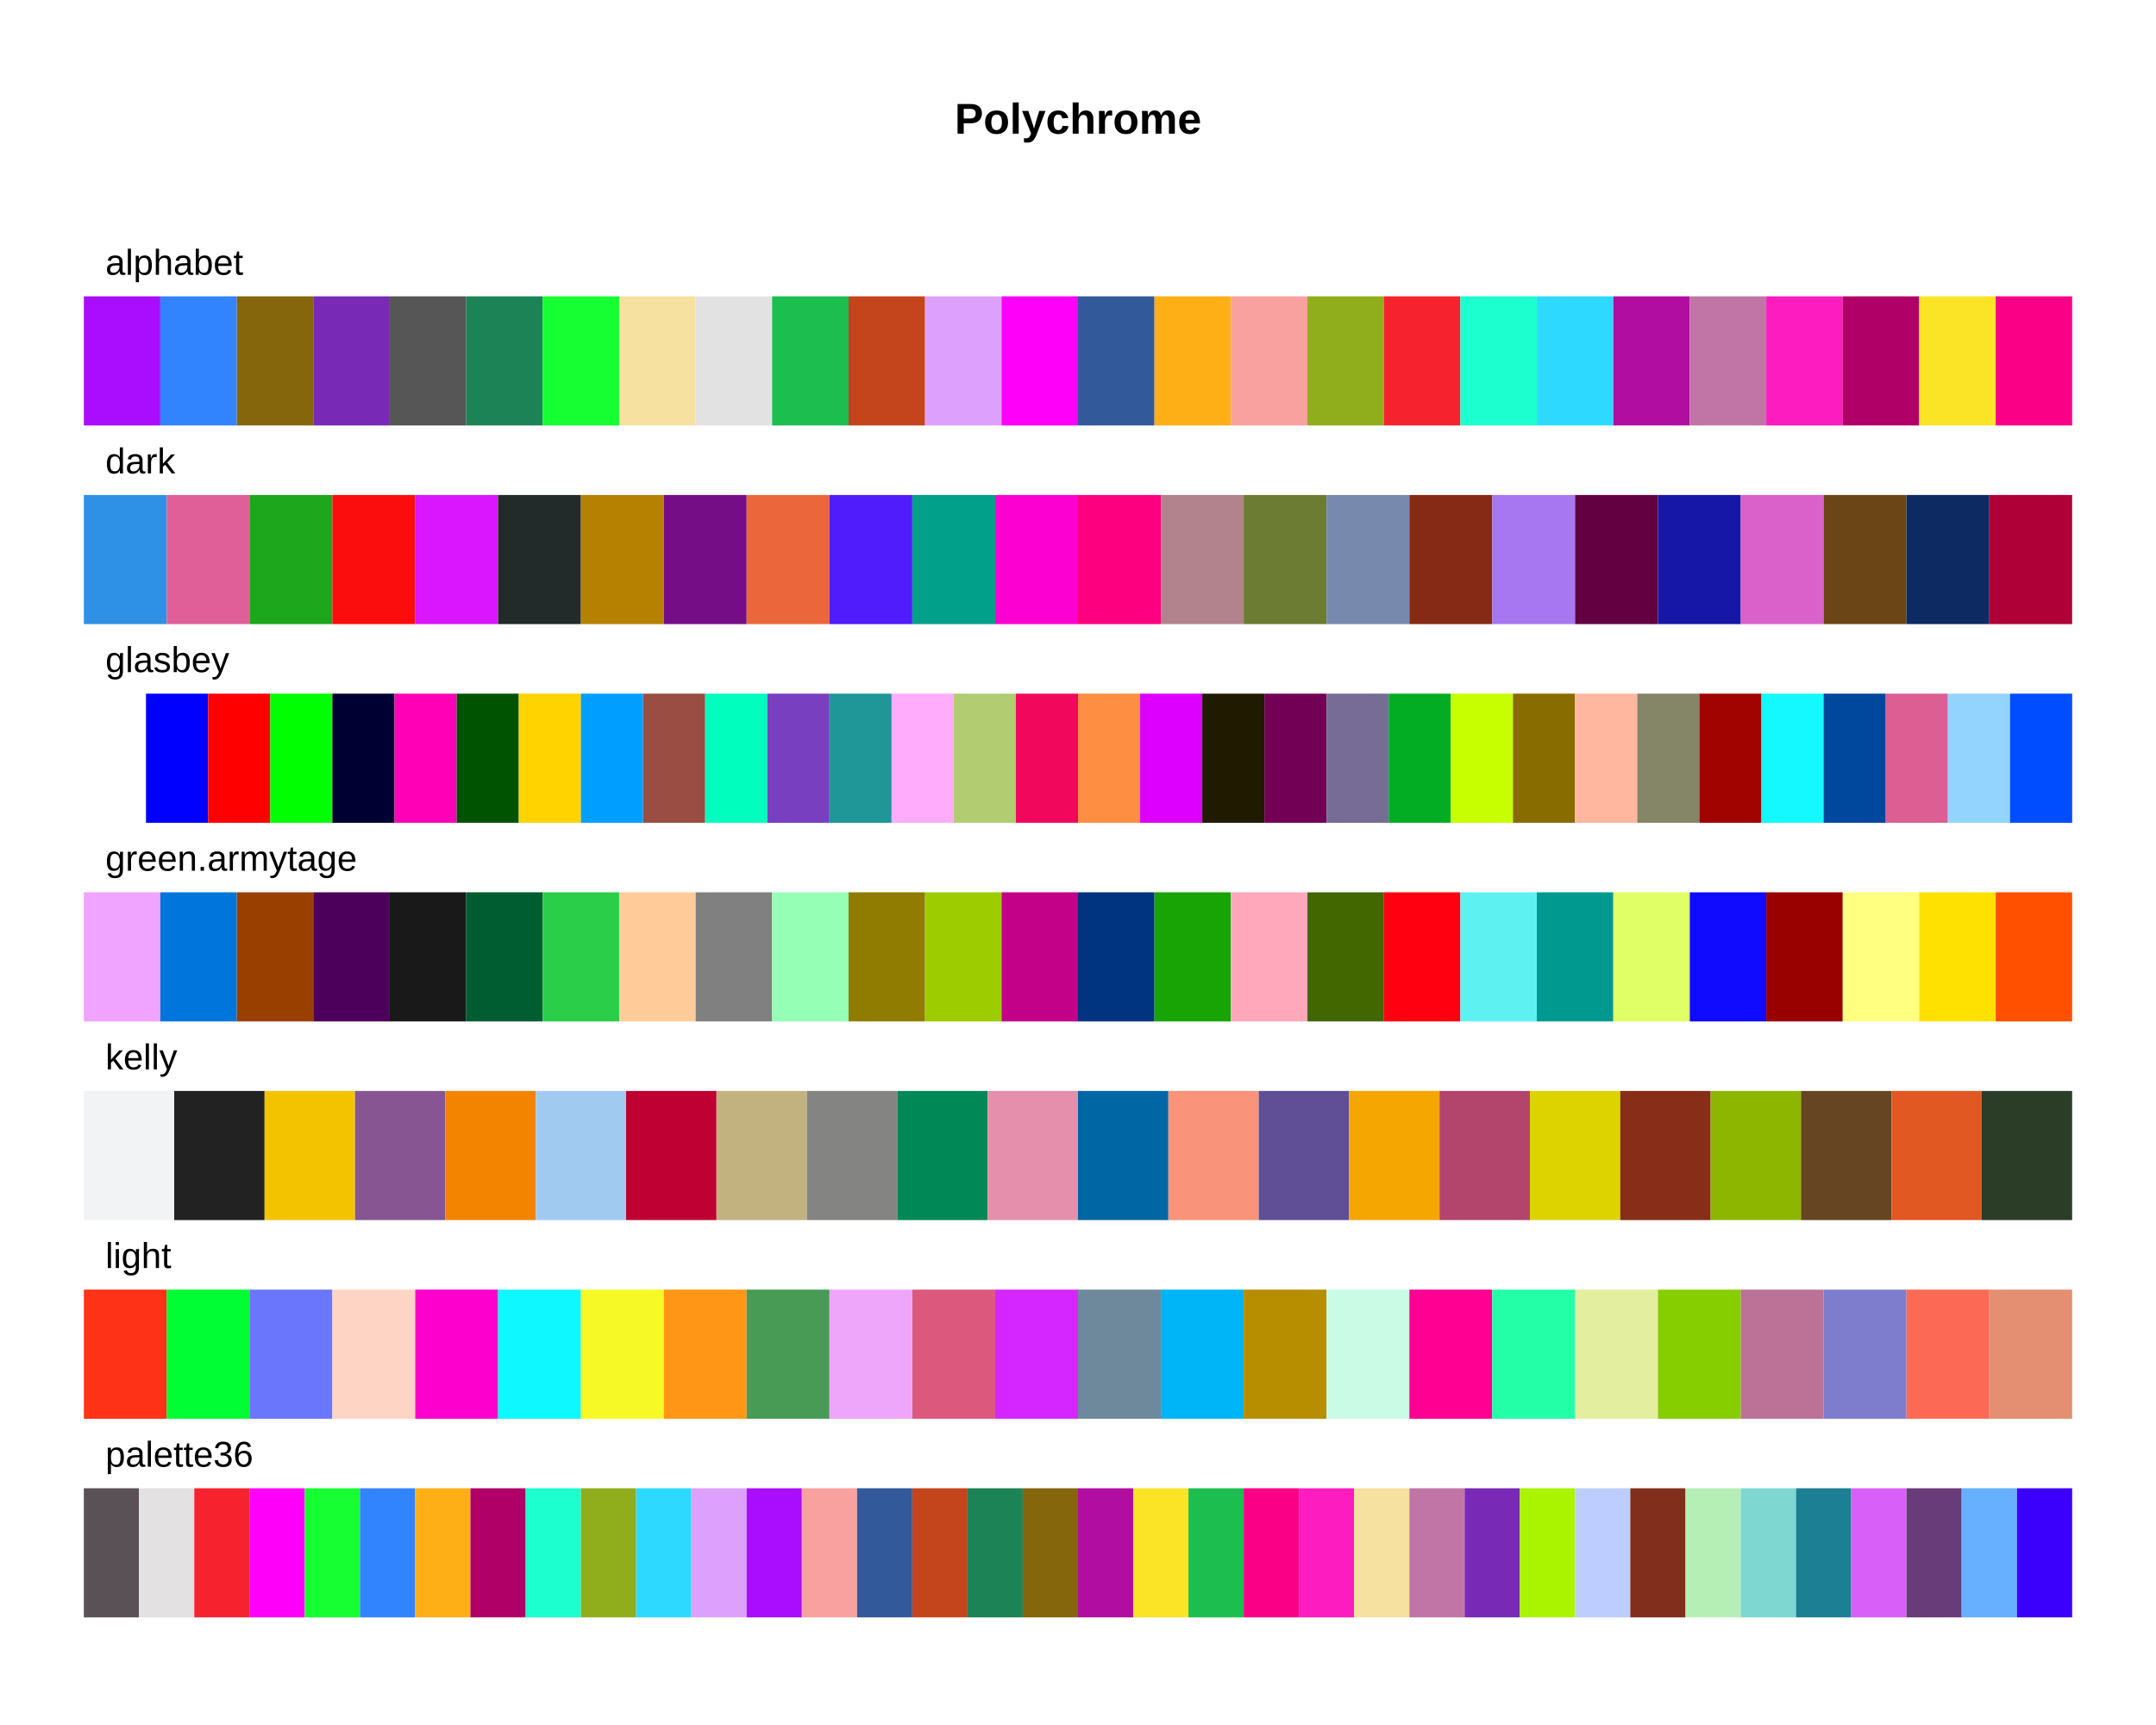
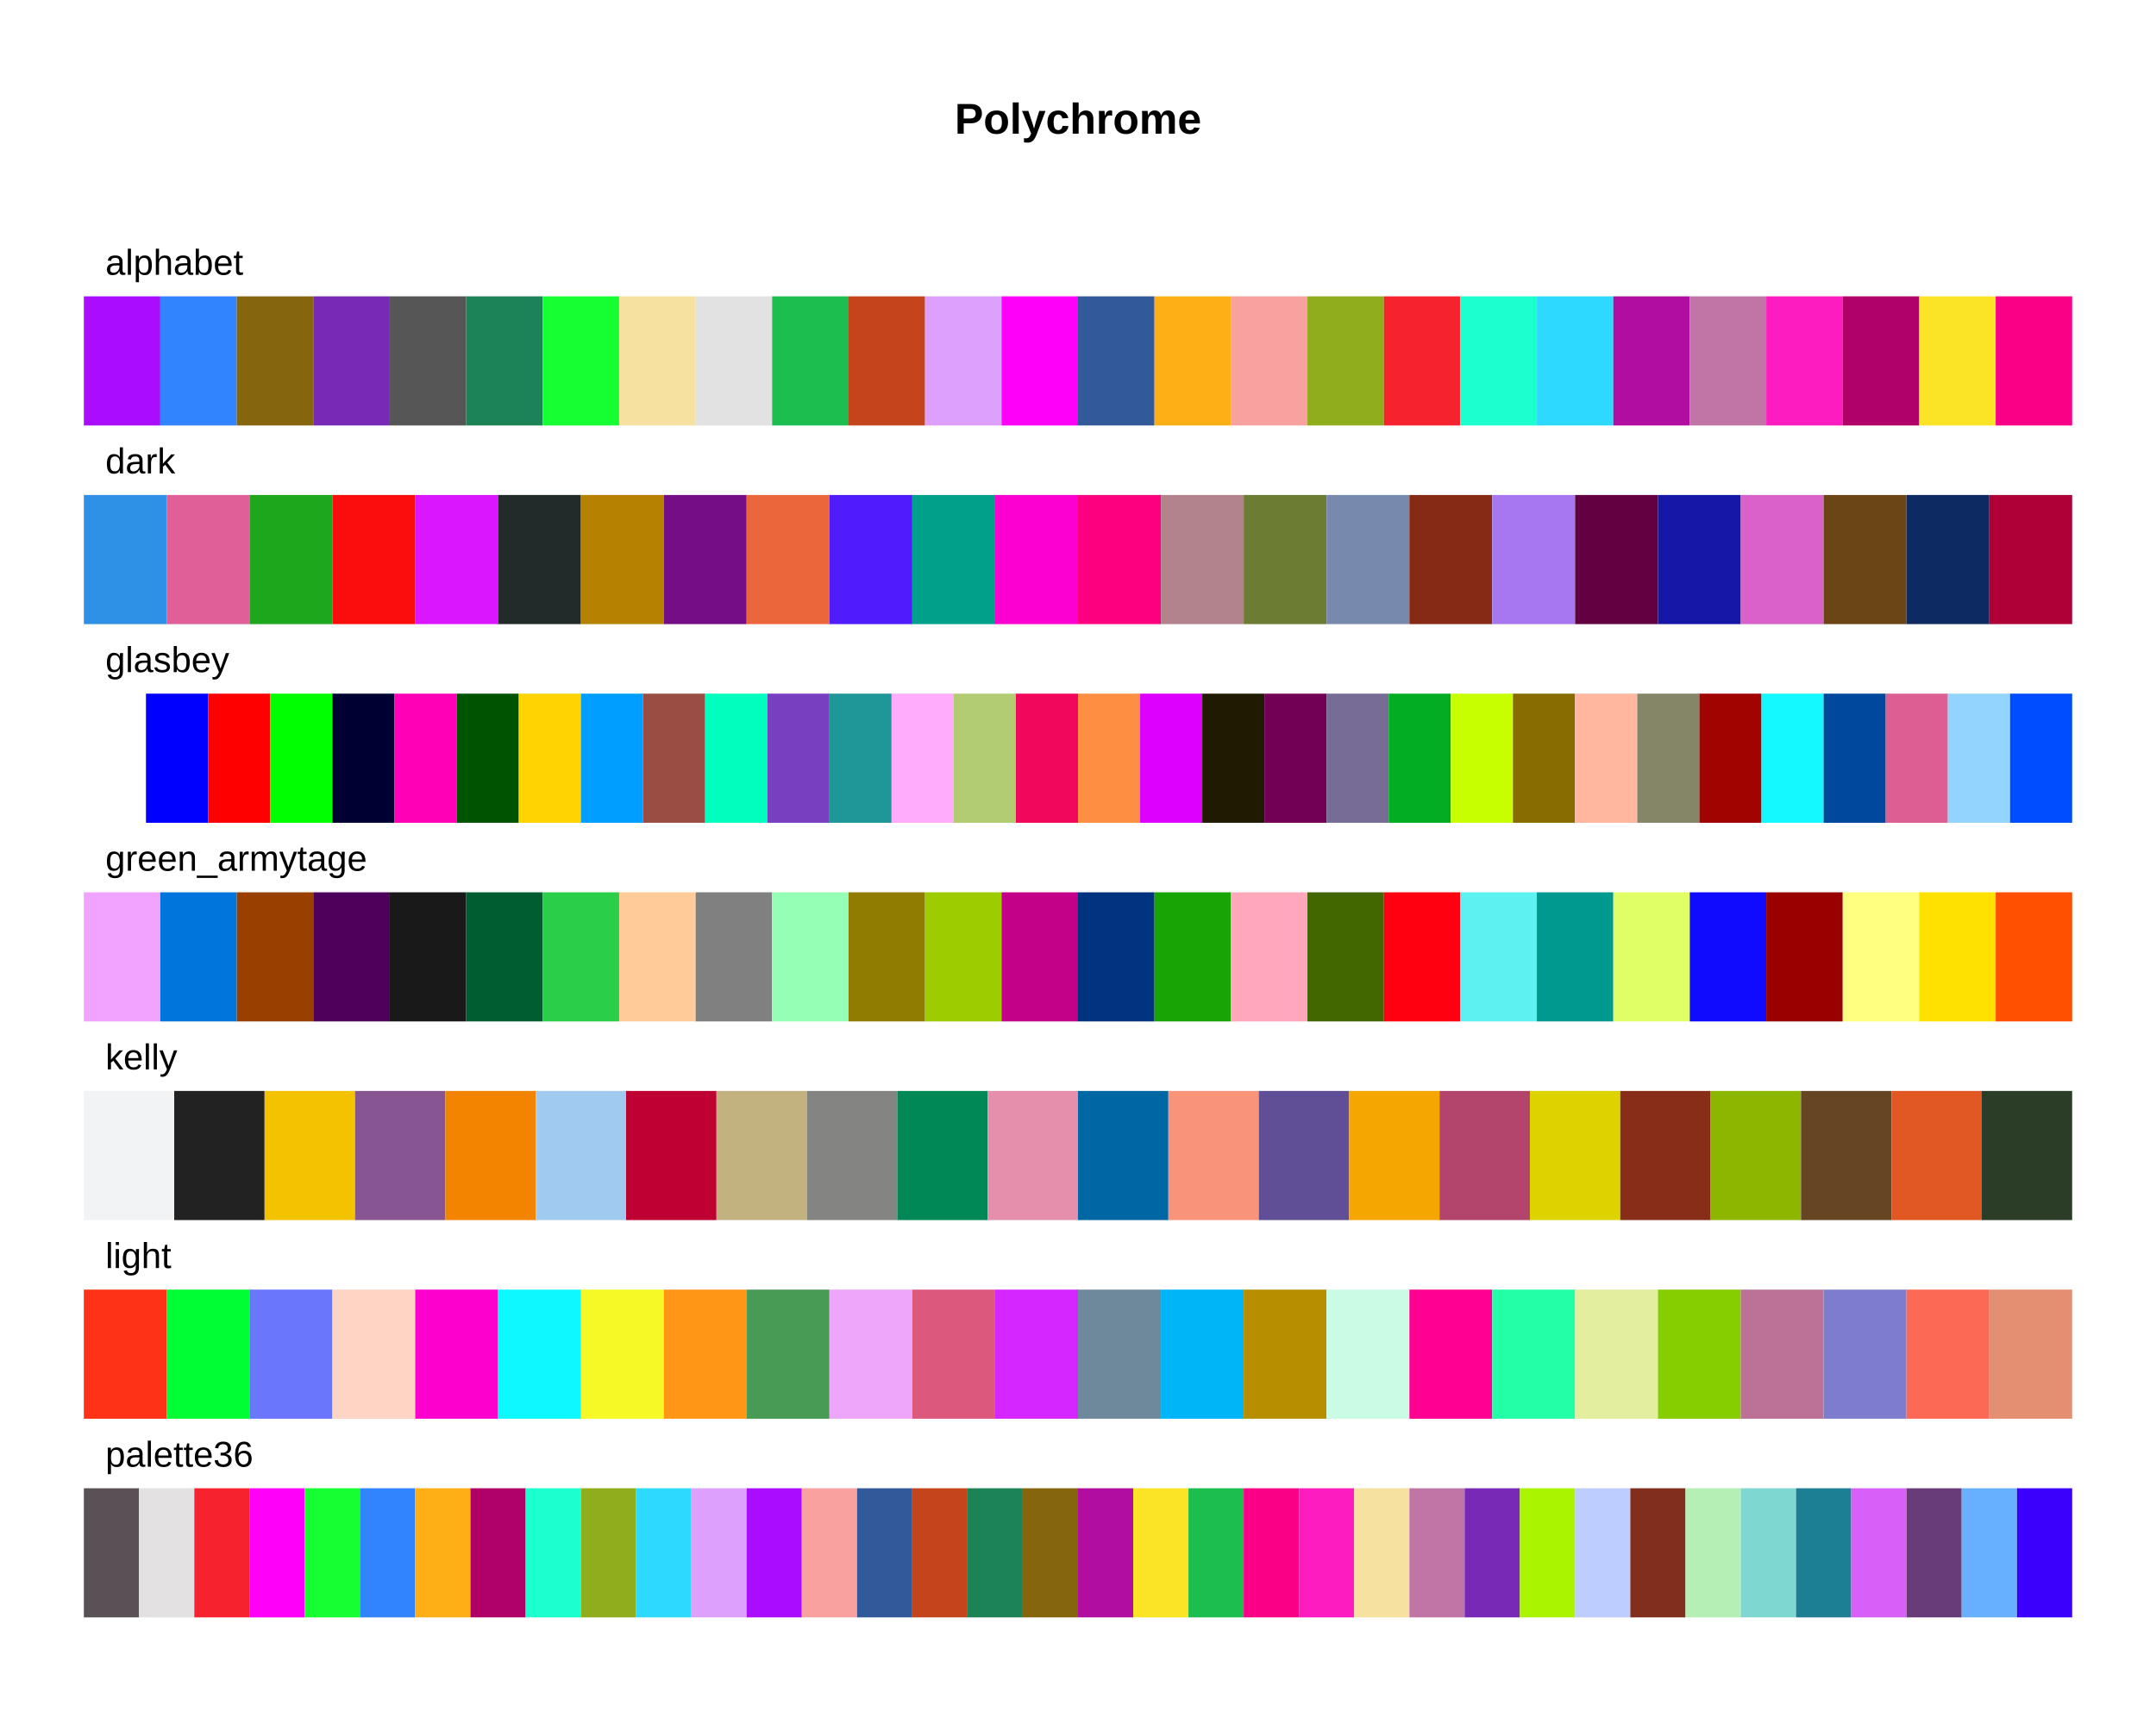
<svg xmlns="http://www.w3.org/2000/svg" viewBox="0 0 720.00 576.00">
  <defs>
    <style type="text/css">
    line, polyline, polygon, path, rect, circle {
      fill: none;
      stroke: #000000;
      stroke-linecap: round;
      stroke-linejoin: round;
      stroke-miterlimit: 10.00;
    }
  </style>
  </defs>
  <rect width="100%" height="100%" style="stroke: none; fill: #FFFFFF;" />
  <text x="318.81" y="44.64" style="font-size: 14.40px; font-weight: bold; font-family: Liberation Sans;" textLength="82.38px" lengthAdjust="spacingAndGlyphs">Polychrome</text>
  <defs>
    <clipPath id="cpMS40NHw3MTguNTZ8NTc0LjU2fDEuNDQ=">
      <rect x="1.44" y="1.44" width="717.12" height="573.12" />
    </clipPath>
  </defs>
  <g clip-path="url(#cpMS40NHw3MTguNTZ8NTc0LjU2fDEuNDQ=)">
    <text x="35.20" y="91.75" style="font-size: 12.00px; font-family: Liberation Sans;" textLength="46.03px" lengthAdjust="spacingAndGlyphs">alphabet</text>
  </g>
  <rect x="28.00" y="98.95" width="25.54" height="43.12" style="stroke-width: 0.75; stroke: none; fill: #AA0DFE;" clip-path="url(#cpMS40NHw3MTguNTZ8NTc0LjU2fDEuNDQ=)" />
  <rect x="53.54" y="98.95" width="25.54" height="43.12" style="stroke-width: 0.75; stroke: none; fill: #3283FE;" clip-path="url(#cpMS40NHw3MTguNTZ8NTc0LjU2fDEuNDQ=)" />
  <rect x="79.08" y="98.95" width="25.54" height="43.12" style="stroke-width: 0.75; stroke: none; fill: #85660D;" clip-path="url(#cpMS40NHw3MTguNTZ8NTc0LjU2fDEuNDQ=)" />
  <rect x="104.62" y="98.95" width="25.54" height="43.12" style="stroke-width: 0.75; stroke: none; fill: #782AB6;" clip-path="url(#cpMS40NHw3MTguNTZ8NTc0LjU2fDEuNDQ=)" />
  <rect x="130.15" y="98.95" width="25.54" height="43.12" style="stroke-width: 0.75; stroke: none; fill: #565656;" clip-path="url(#cpMS40NHw3MTguNTZ8NTc0LjU2fDEuNDQ=)" />
  <rect x="155.69" y="98.95" width="25.54" height="43.12" style="stroke-width: 0.75; stroke: none; fill: #1C8356;" clip-path="url(#cpMS40NHw3MTguNTZ8NTc0LjU2fDEuNDQ=)" />
  <rect x="181.23" y="98.95" width="25.54" height="43.12" style="stroke-width: 0.75; stroke: none; fill: #16FF32;" clip-path="url(#cpMS40NHw3MTguNTZ8NTc0LjU2fDEuNDQ=)" />
  <rect x="206.77" y="98.95" width="25.54" height="43.12" style="stroke-width: 0.75; stroke: none; fill: #F7E1A0;" clip-path="url(#cpMS40NHw3MTguNTZ8NTc0LjU2fDEuNDQ=)" />
  <rect x="232.31" y="98.95" width="25.54" height="43.12" style="stroke-width: 0.75; stroke: none; fill: #E2E2E2;" clip-path="url(#cpMS40NHw3MTguNTZ8NTc0LjU2fDEuNDQ=)" />
  <rect x="257.85" y="98.95" width="25.54" height="43.12" style="stroke-width: 0.75; stroke: none; fill: #1CBE4F;" clip-path="url(#cpMS40NHw3MTguNTZ8NTc0LjU2fDEuNDQ=)" />
  <rect x="283.38" y="98.95" width="25.54" height="43.12" style="stroke-width: 0.75; stroke: none; fill: #C4451C;" clip-path="url(#cpMS40NHw3MTguNTZ8NTc0LjU2fDEuNDQ=)" />
  <rect x="308.92" y="98.95" width="25.54" height="43.12" style="stroke-width: 0.75; stroke: none; fill: #DEA0FD;" clip-path="url(#cpMS40NHw3MTguNTZ8NTc0LjU2fDEuNDQ=)" />
  <rect x="334.46" y="98.95" width="25.54" height="43.12" style="stroke-width: 0.75; stroke: none; fill: #FE00FA;" clip-path="url(#cpMS40NHw3MTguNTZ8NTc0LjU2fDEuNDQ=)" />
  <rect x="360.00" y="98.95" width="25.54" height="43.12" style="stroke-width: 0.75; stroke: none; fill: #325A9B;" clip-path="url(#cpMS40NHw3MTguNTZ8NTc0LjU2fDEuNDQ=)" />
  <rect x="385.54" y="98.95" width="25.54" height="43.12" style="stroke-width: 0.75; stroke: none; fill: #FEAF16;" clip-path="url(#cpMS40NHw3MTguNTZ8NTc0LjU2fDEuNDQ=)" />
  <rect x="411.08" y="98.95" width="25.54" height="43.12" style="stroke-width: 0.75; stroke: none; fill: #F8A19F;" clip-path="url(#cpMS40NHw3MTguNTZ8NTc0LjU2fDEuNDQ=)" />
  <rect x="436.62" y="98.95" width="25.54" height="43.12" style="stroke-width: 0.75; stroke: none; fill: #90AD1C;" clip-path="url(#cpMS40NHw3MTguNTZ8NTc0LjU2fDEuNDQ=)" />
  <rect x="462.15" y="98.95" width="25.54" height="43.12" style="stroke-width: 0.75; stroke: none; fill: #F6222E;" clip-path="url(#cpMS40NHw3MTguNTZ8NTc0LjU2fDEuNDQ=)" />
  <rect x="487.69" y="98.95" width="25.54" height="43.12" style="stroke-width: 0.75; stroke: none; fill: #1CFFCE;" clip-path="url(#cpMS40NHw3MTguNTZ8NTc0LjU2fDEuNDQ=)" />
  <rect x="513.23" y="98.95" width="25.54" height="43.12" style="stroke-width: 0.75; stroke: none; fill: #2ED9FF;" clip-path="url(#cpMS40NHw3MTguNTZ8NTc0LjU2fDEuNDQ=)" />
  <rect x="538.77" y="98.95" width="25.54" height="43.12" style="stroke-width: 0.75; stroke: none; fill: #B10DA1;" clip-path="url(#cpMS40NHw3MTguNTZ8NTc0LjU2fDEuNDQ=)" />
  <rect x="564.31" y="98.95" width="25.54" height="43.12" style="stroke-width: 0.75; stroke: none; fill: #C075A6;" clip-path="url(#cpMS40NHw3MTguNTZ8NTc0LjU2fDEuNDQ=)" />
  <rect x="589.85" y="98.95" width="25.54" height="43.12" style="stroke-width: 0.75; stroke: none; fill: #FC1CBF;" clip-path="url(#cpMS40NHw3MTguNTZ8NTc0LjU2fDEuNDQ=)" />
  <rect x="615.38" y="98.95" width="25.54" height="43.12" style="stroke-width: 0.75; stroke: none; fill: #B00068;" clip-path="url(#cpMS40NHw3MTguNTZ8NTc0LjU2fDEuNDQ=)" />
  <rect x="640.92" y="98.95" width="25.54" height="43.12" style="stroke-width: 0.75; stroke: none; fill: #FBE426;" clip-path="url(#cpMS40NHw3MTguNTZ8NTc0LjU2fDEuNDQ=)" />
  <rect x="666.46" y="98.95" width="25.54" height="43.12" style="stroke-width: 0.75; stroke: none; fill: #FA0087;" clip-path="url(#cpMS40NHw3MTguNTZ8NTc0LjU2fDEuNDQ=)" />
  <g clip-path="url(#cpMS40NHw3MTguNTZ8NTc0LjU2fDEuNDQ=)">
    <text x="35.20" y="158.08" style="font-size: 12.00px; font-family: Liberation Sans;" textLength="23.34px" lengthAdjust="spacingAndGlyphs">dark</text>
  </g>
  <rect x="28.00" y="165.28" width="27.67" height="43.12" style="stroke-width: 0.75; stroke: none; fill: #2E91E5;" clip-path="url(#cpMS40NHw3MTguNTZ8NTc0LjU2fDEuNDQ=)" />
  <rect x="55.67" y="165.28" width="27.67" height="43.12" style="stroke-width: 0.75; stroke: none; fill: #E15F99;" clip-path="url(#cpMS40NHw3MTguNTZ8NTc0LjU2fDEuNDQ=)" />
  <rect x="83.33" y="165.28" width="27.67" height="43.12" style="stroke-width: 0.75; stroke: none; fill: #1CA71C;" clip-path="url(#cpMS40NHw3MTguNTZ8NTc0LjU2fDEuNDQ=)" />
  <rect x="111.00" y="165.28" width="27.67" height="43.12" style="stroke-width: 0.75; stroke: none; fill: #FB0D0D;" clip-path="url(#cpMS40NHw3MTguNTZ8NTc0LjU2fDEuNDQ=)" />
  <rect x="138.67" y="165.28" width="27.67" height="43.12" style="stroke-width: 0.75; stroke: none; fill: #DA16FF;" clip-path="url(#cpMS40NHw3MTguNTZ8NTc0LjU2fDEuNDQ=)" />
  <rect x="166.33" y="165.28" width="27.67" height="43.12" style="stroke-width: 0.75; stroke: none; fill: #222A2A;" clip-path="url(#cpMS40NHw3MTguNTZ8NTc0LjU2fDEuNDQ=)" />
  <rect x="194.00" y="165.28" width="27.67" height="43.12" style="stroke-width: 0.75; stroke: none; fill: #B68100;" clip-path="url(#cpMS40NHw3MTguNTZ8NTc0LjU2fDEuNDQ=)" />
  <rect x="221.67" y="165.28" width="27.67" height="43.12" style="stroke-width: 0.75; stroke: none; fill: #750D86;" clip-path="url(#cpMS40NHw3MTguNTZ8NTc0LjU2fDEuNDQ=)" />
  <rect x="249.33" y="165.28" width="27.67" height="43.12" style="stroke-width: 0.75; stroke: none; fill: #EB663B;" clip-path="url(#cpMS40NHw3MTguNTZ8NTc0LjU2fDEuNDQ=)" />
  <rect x="277.00" y="165.28" width="27.67" height="43.12" style="stroke-width: 0.75; stroke: none; fill: #511CFB;" clip-path="url(#cpMS40NHw3MTguNTZ8NTc0LjU2fDEuNDQ=)" />
  <rect x="304.67" y="165.28" width="27.67" height="43.12" style="stroke-width: 0.75; stroke: none; fill: #00A08B;" clip-path="url(#cpMS40NHw3MTguNTZ8NTc0LjU2fDEuNDQ=)" />
  <rect x="332.33" y="165.28" width="27.67" height="43.12" style="stroke-width: 0.75; stroke: none; fill: #FB00D1;" clip-path="url(#cpMS40NHw3MTguNTZ8NTc0LjU2fDEuNDQ=)" />
  <rect x="360.00" y="165.28" width="27.67" height="43.12" style="stroke-width: 0.75; stroke: none; fill: #FC0080;" clip-path="url(#cpMS40NHw3MTguNTZ8NTc0LjU2fDEuNDQ=)" />
  <rect x="387.67" y="165.28" width="27.67" height="43.12" style="stroke-width: 0.75; stroke: none; fill: #B2828D;" clip-path="url(#cpMS40NHw3MTguNTZ8NTc0LjU2fDEuNDQ=)" />
  <rect x="415.33" y="165.28" width="27.67" height="43.12" style="stroke-width: 0.75; stroke: none; fill: #6C7C32;" clip-path="url(#cpMS40NHw3MTguNTZ8NTc0LjU2fDEuNDQ=)" />
  <rect x="443.00" y="165.28" width="27.67" height="43.12" style="stroke-width: 0.75; stroke: none; fill: #778AAE;" clip-path="url(#cpMS40NHw3MTguNTZ8NTc0LjU2fDEuNDQ=)" />
  <rect x="470.67" y="165.28" width="27.67" height="43.12" style="stroke-width: 0.75; stroke: none; fill: #862A16;" clip-path="url(#cpMS40NHw3MTguNTZ8NTc0LjU2fDEuNDQ=)" />
  <rect x="498.33" y="165.28" width="27.67" height="43.12" style="stroke-width: 0.75; stroke: none; fill: #A777F1;" clip-path="url(#cpMS40NHw3MTguNTZ8NTc0LjU2fDEuNDQ=)" />
  <rect x="526.00" y="165.28" width="27.67" height="43.12" style="stroke-width: 0.75; stroke: none; fill: #620042;" clip-path="url(#cpMS40NHw3MTguNTZ8NTc0LjU2fDEuNDQ=)" />
  <rect x="553.67" y="165.28" width="27.67" height="43.12" style="stroke-width: 0.75; stroke: none; fill: #1616A7;" clip-path="url(#cpMS40NHw3MTguNTZ8NTc0LjU2fDEuNDQ=)" />
  <rect x="581.33" y="165.28" width="27.67" height="43.12" style="stroke-width: 0.75; stroke: none; fill: #DA60CA;" clip-path="url(#cpMS40NHw3MTguNTZ8NTc0LjU2fDEuNDQ=)" />
  <rect x="609.00" y="165.28" width="27.67" height="43.12" style="stroke-width: 0.75; stroke: none; fill: #6C4516;" clip-path="url(#cpMS40NHw3MTguNTZ8NTc0LjU2fDEuNDQ=)" />
  <rect x="636.67" y="165.28" width="27.67" height="43.12" style="stroke-width: 0.75; stroke: none; fill: #0D2A63;" clip-path="url(#cpMS40NHw3MTguNTZ8NTc0LjU2fDEuNDQ=)" />
  <rect x="664.33" y="165.28" width="27.67" height="43.12" style="stroke-width: 0.75; stroke: none; fill: #AF0038;" clip-path="url(#cpMS40NHw3MTguNTZ8NTc0LjU2fDEuNDQ=)" />
  <g clip-path="url(#cpMS40NHw3MTguNTZ8NTc0LjU2fDEuNDQ=)">
    <text x="35.20" y="224.42" style="font-size: 12.00px; font-family: Liberation Sans;" textLength="41.36px" lengthAdjust="spacingAndGlyphs">glasbey</text>
  </g>
  <rect x="28.00" y="231.62" width="20.75" height="43.12" style="stroke-width: 0.75; stroke: none; fill: #FFFFFF;" clip-path="url(#cpMS40NHw3MTguNTZ8NTc0LjU2fDEuNDQ=)" />
  <rect x="48.75" y="231.62" width="20.75" height="43.12" style="stroke-width: 0.75; stroke: none; fill: #0000FF;" clip-path="url(#cpMS40NHw3MTguNTZ8NTc0LjU2fDEuNDQ=)" />
  <rect x="69.50" y="231.62" width="20.75" height="43.12" style="stroke-width: 0.75; stroke: none; fill: #FF0000;" clip-path="url(#cpMS40NHw3MTguNTZ8NTc0LjU2fDEuNDQ=)" />
  <rect x="90.25" y="231.62" width="20.75" height="43.12" style="stroke-width: 0.75; stroke: none; fill: #00FF00;" clip-path="url(#cpMS40NHw3MTguNTZ8NTc0LjU2fDEuNDQ=)" />
  <rect x="111.00" y="231.62" width="20.75" height="43.12" style="stroke-width: 0.75; stroke: none; fill: #000033;" clip-path="url(#cpMS40NHw3MTguNTZ8NTc0LjU2fDEuNDQ=)" />
  <rect x="131.75" y="231.62" width="20.75" height="43.12" style="stroke-width: 0.75; stroke: none; fill: #FF00B6;" clip-path="url(#cpMS40NHw3MTguNTZ8NTc0LjU2fDEuNDQ=)" />
  <rect x="152.50" y="231.62" width="20.75" height="43.12" style="stroke-width: 0.75; stroke: none; fill: #005300;" clip-path="url(#cpMS40NHw3MTguNTZ8NTc0LjU2fDEuNDQ=)" />
  <rect x="173.25" y="231.62" width="20.75" height="43.12" style="stroke-width: 0.75; stroke: none; fill: #FFD300;" clip-path="url(#cpMS40NHw3MTguNTZ8NTc0LjU2fDEuNDQ=)" />
  <rect x="194.00" y="231.62" width="20.75" height="43.12" style="stroke-width: 0.75; stroke: none; fill: #009FFF;" clip-path="url(#cpMS40NHw3MTguNTZ8NTc0LjU2fDEuNDQ=)" />
  <rect x="214.75" y="231.62" width="20.75" height="43.12" style="stroke-width: 0.75; stroke: none; fill: #9A4D42;" clip-path="url(#cpMS40NHw3MTguNTZ8NTc0LjU2fDEuNDQ=)" />
  <rect x="235.50" y="231.62" width="20.75" height="43.12" style="stroke-width: 0.75; stroke: none; fill: #00FFBE;" clip-path="url(#cpMS40NHw3MTguNTZ8NTc0LjU2fDEuNDQ=)" />
  <rect x="256.25" y="231.62" width="20.75" height="43.12" style="stroke-width: 0.75; stroke: none; fill: #783FC1;" clip-path="url(#cpMS40NHw3MTguNTZ8NTc0LjU2fDEuNDQ=)" />
  <rect x="277.00" y="231.62" width="20.75" height="43.12" style="stroke-width: 0.75; stroke: none; fill: #1F9698;" clip-path="url(#cpMS40NHw3MTguNTZ8NTc0LjU2fDEuNDQ=)" />
  <rect x="297.75" y="231.62" width="20.75" height="43.12" style="stroke-width: 0.75; stroke: none; fill: #FFACFD;" clip-path="url(#cpMS40NHw3MTguNTZ8NTc0LjU2fDEuNDQ=)" />
  <rect x="318.50" y="231.62" width="20.75" height="43.12" style="stroke-width: 0.75; stroke: none; fill: #B1CC71;" clip-path="url(#cpMS40NHw3MTguNTZ8NTc0LjU2fDEuNDQ=)" />
  <rect x="339.25" y="231.62" width="20.75" height="43.12" style="stroke-width: 0.75; stroke: none; fill: #F1085C;" clip-path="url(#cpMS40NHw3MTguNTZ8NTc0LjU2fDEuNDQ=)" />
  <rect x="360.00" y="231.62" width="20.75" height="43.12" style="stroke-width: 0.75; stroke: none; fill: #FE8F42;" clip-path="url(#cpMS40NHw3MTguNTZ8NTc0LjU2fDEuNDQ=)" />
  <rect x="380.75" y="231.62" width="20.75" height="43.12" style="stroke-width: 0.75; stroke: none; fill: #DD00FF;" clip-path="url(#cpMS40NHw3MTguNTZ8NTc0LjU2fDEuNDQ=)" />
  <rect x="401.50" y="231.62" width="20.75" height="43.12" style="stroke-width: 0.75; stroke: none; fill: #201A01;" clip-path="url(#cpMS40NHw3MTguNTZ8NTc0LjU2fDEuNDQ=)" />
  <rect x="422.25" y="231.62" width="20.75" height="43.12" style="stroke-width: 0.75; stroke: none; fill: #720055;" clip-path="url(#cpMS40NHw3MTguNTZ8NTc0LjU2fDEuNDQ=)" />
  <rect x="443.00" y="231.62" width="20.75" height="43.12" style="stroke-width: 0.75; stroke: none; fill: #766C95;" clip-path="url(#cpMS40NHw3MTguNTZ8NTc0LjU2fDEuNDQ=)" />
  <rect x="463.75" y="231.62" width="20.75" height="43.12" style="stroke-width: 0.75; stroke: none; fill: #02AD24;" clip-path="url(#cpMS40NHw3MTguNTZ8NTc0LjU2fDEuNDQ=)" />
  <rect x="484.50" y="231.62" width="20.75" height="43.12" style="stroke-width: 0.75; stroke: none; fill: #C8FF00;" clip-path="url(#cpMS40NHw3MTguNTZ8NTc0LjU2fDEuNDQ=)" />
  <rect x="505.25" y="231.62" width="20.75" height="43.12" style="stroke-width: 0.75; stroke: none; fill: #886C00;" clip-path="url(#cpMS40NHw3MTguNTZ8NTc0LjU2fDEuNDQ=)" />
  <rect x="526.00" y="231.62" width="20.75" height="43.12" style="stroke-width: 0.75; stroke: none; fill: #FFB79F;" clip-path="url(#cpMS40NHw3MTguNTZ8NTc0LjU2fDEuNDQ=)" />
  <rect x="546.75" y="231.62" width="20.75" height="43.12" style="stroke-width: 0.75; stroke: none; fill: #858567;" clip-path="url(#cpMS40NHw3MTguNTZ8NTc0LjU2fDEuNDQ=)" />
  <rect x="567.50" y="231.62" width="20.75" height="43.12" style="stroke-width: 0.75; stroke: none; fill: #A10300;" clip-path="url(#cpMS40NHw3MTguNTZ8NTc0LjU2fDEuNDQ=)" />
  <rect x="588.25" y="231.62" width="20.75" height="43.12" style="stroke-width: 0.75; stroke: none; fill: #14F9FF;" clip-path="url(#cpMS40NHw3MTguNTZ8NTc0LjU2fDEuNDQ=)" />
  <rect x="609.00" y="231.62" width="20.75" height="43.12" style="stroke-width: 0.75; stroke: none; fill: #00479E;" clip-path="url(#cpMS40NHw3MTguNTZ8NTc0LjU2fDEuNDQ=)" />
  <rect x="629.75" y="231.62" width="20.75" height="43.12" style="stroke-width: 0.75; stroke: none; fill: #DC5E93;" clip-path="url(#cpMS40NHw3MTguNTZ8NTc0LjU2fDEuNDQ=)" />
  <rect x="650.50" y="231.62" width="20.75" height="43.12" style="stroke-width: 0.75; stroke: none; fill: #93D4FF;" clip-path="url(#cpMS40NHw3MTguNTZ8NTc0LjU2fDEuNDQ=)" />
  <rect x="671.25" y="231.62" width="20.75" height="43.12" style="stroke-width: 0.75; stroke: none; fill: #004CFF;" clip-path="url(#cpMS40NHw3MTguNTZ8NTc0LjU2fDEuNDQ=)" />
  <g clip-path="url(#cpMS40NHw3MTguNTZ8NTc0LjU2fDEuNDQ=)">
-     <text x="35.20" y="290.75" style="font-size: 12.00px; font-family: Liberation Sans;" textLength="84.03px" lengthAdjust="spacingAndGlyphs">green.armytage</text>
+     <text x="35.20" y="290.75" style="font-size: 12.00px; font-family: Liberation Sans;" textLength="87.38px" lengthAdjust="spacingAndGlyphs">green_armytage</text>
  </g>
  <rect x="28.00" y="297.95" width="25.54" height="43.12" style="stroke-width: 0.75; stroke: none; fill: #F0A3FF;" clip-path="url(#cpMS40NHw3MTguNTZ8NTc0LjU2fDEuNDQ=)" />
  <rect x="53.54" y="297.95" width="25.54" height="43.12" style="stroke-width: 0.75; stroke: none; fill: #0075DC;" clip-path="url(#cpMS40NHw3MTguNTZ8NTc0LjU2fDEuNDQ=)" />
  <rect x="79.08" y="297.95" width="25.54" height="43.12" style="stroke-width: 0.75; stroke: none; fill: #993F00;" clip-path="url(#cpMS40NHw3MTguNTZ8NTc0LjU2fDEuNDQ=)" />
  <rect x="104.62" y="297.95" width="25.54" height="43.12" style="stroke-width: 0.75; stroke: none; fill: #4C005C;" clip-path="url(#cpMS40NHw3MTguNTZ8NTc0LjU2fDEuNDQ=)" />
  <rect x="130.15" y="297.95" width="25.54" height="43.12" style="stroke-width: 0.75; stroke: none; fill: #191919;" clip-path="url(#cpMS40NHw3MTguNTZ8NTc0LjU2fDEuNDQ=)" />
  <rect x="155.69" y="297.95" width="25.54" height="43.12" style="stroke-width: 0.75; stroke: none; fill: #005C31;" clip-path="url(#cpMS40NHw3MTguNTZ8NTc0LjU2fDEuNDQ=)" />
  <rect x="181.23" y="297.95" width="25.54" height="43.12" style="stroke-width: 0.75; stroke: none; fill: #2BCE48;" clip-path="url(#cpMS40NHw3MTguNTZ8NTc0LjU2fDEuNDQ=)" />
  <rect x="206.77" y="297.95" width="25.54" height="43.12" style="stroke-width: 0.75; stroke: none; fill: #FFCC99;" clip-path="url(#cpMS40NHw3MTguNTZ8NTc0LjU2fDEuNDQ=)" />
  <rect x="232.31" y="297.95" width="25.54" height="43.12" style="stroke-width: 0.75; stroke: none; fill: #808080;" clip-path="url(#cpMS40NHw3MTguNTZ8NTc0LjU2fDEuNDQ=)" />
  <rect x="257.85" y="297.95" width="25.54" height="43.12" style="stroke-width: 0.75; stroke: none; fill: #94FFB5;" clip-path="url(#cpMS40NHw3MTguNTZ8NTc0LjU2fDEuNDQ=)" />
  <rect x="283.38" y="297.95" width="25.54" height="43.12" style="stroke-width: 0.75; stroke: none; fill: #8F7C00;" clip-path="url(#cpMS40NHw3MTguNTZ8NTc0LjU2fDEuNDQ=)" />
  <rect x="308.92" y="297.95" width="25.54" height="43.12" style="stroke-width: 0.75; stroke: none; fill: #9DCC00;" clip-path="url(#cpMS40NHw3MTguNTZ8NTc0LjU2fDEuNDQ=)" />
  <rect x="334.46" y="297.95" width="25.54" height="43.12" style="stroke-width: 0.75; stroke: none; fill: #C20088;" clip-path="url(#cpMS40NHw3MTguNTZ8NTc0LjU2fDEuNDQ=)" />
  <rect x="360.00" y="297.95" width="25.54" height="43.12" style="stroke-width: 0.75; stroke: none; fill: #003380;" clip-path="url(#cpMS40NHw3MTguNTZ8NTc0LjU2fDEuNDQ=)" />
  <rect x="385.54" y="297.95" width="25.54" height="43.12" style="stroke-width: 0.75; stroke: none; fill: #19A405;" clip-path="url(#cpMS40NHw3MTguNTZ8NTc0LjU2fDEuNDQ=)" />
  <rect x="411.08" y="297.95" width="25.54" height="43.12" style="stroke-width: 0.75; stroke: none; fill: #FFA8BB;" clip-path="url(#cpMS40NHw3MTguNTZ8NTc0LjU2fDEuNDQ=)" />
  <rect x="436.62" y="297.95" width="25.54" height="43.12" style="stroke-width: 0.75; stroke: none; fill: #426600;" clip-path="url(#cpMS40NHw3MTguNTZ8NTc0LjU2fDEuNDQ=)" />
  <rect x="462.15" y="297.95" width="25.54" height="43.12" style="stroke-width: 0.75; stroke: none; fill: #FF0010;" clip-path="url(#cpMS40NHw3MTguNTZ8NTc0LjU2fDEuNDQ=)" />
  <rect x="487.69" y="297.95" width="25.54" height="43.12" style="stroke-width: 0.75; stroke: none; fill: #5EF1F2;" clip-path="url(#cpMS40NHw3MTguNTZ8NTc0LjU2fDEuNDQ=)" />
  <rect x="513.23" y="297.95" width="25.54" height="43.12" style="stroke-width: 0.75; stroke: none; fill: #00998F;" clip-path="url(#cpMS40NHw3MTguNTZ8NTc0LjU2fDEuNDQ=)" />
  <rect x="538.77" y="297.95" width="25.54" height="43.12" style="stroke-width: 0.75; stroke: none; fill: #E0FF66;" clip-path="url(#cpMS40NHw3MTguNTZ8NTc0LjU2fDEuNDQ=)" />
  <rect x="564.31" y="297.95" width="25.54" height="43.12" style="stroke-width: 0.75; stroke: none; fill: #100AFF;" clip-path="url(#cpMS40NHw3MTguNTZ8NTc0LjU2fDEuNDQ=)" />
  <rect x="589.85" y="297.95" width="25.54" height="43.12" style="stroke-width: 0.75; stroke: none; fill: #990000;" clip-path="url(#cpMS40NHw3MTguNTZ8NTc0LjU2fDEuNDQ=)" />
  <rect x="615.38" y="297.95" width="25.54" height="43.12" style="stroke-width: 0.75; stroke: none; fill: #FFFF80;" clip-path="url(#cpMS40NHw3MTguNTZ8NTc0LjU2fDEuNDQ=)" />
  <rect x="640.92" y="297.95" width="25.54" height="43.12" style="stroke-width: 0.75; stroke: none; fill: #FFE100;" clip-path="url(#cpMS40NHw3MTguNTZ8NTc0LjU2fDEuNDQ=)" />
  <rect x="666.46" y="297.95" width="25.54" height="43.12" style="stroke-width: 0.75; stroke: none; fill: #FF5000;" clip-path="url(#cpMS40NHw3MTguNTZ8NTc0LjU2fDEuNDQ=)" />
  <g clip-path="url(#cpMS40NHw3MTguNTZ8NTc0LjU2fDEuNDQ=)">
    <text x="35.20" y="357.08" style="font-size: 12.00px; font-family: Liberation Sans;" textLength="24.02px" lengthAdjust="spacingAndGlyphs">kelly</text>
  </g>
  <rect x="28.00" y="364.28" width="30.18" height="43.12" style="stroke-width: 0.75; stroke: none; fill: #F2F3F4;" clip-path="url(#cpMS40NHw3MTguNTZ8NTc0LjU2fDEuNDQ=)" />
  <rect x="58.18" y="364.28" width="30.18" height="43.12" style="stroke-width: 0.75; stroke: none; fill: #222222;" clip-path="url(#cpMS40NHw3MTguNTZ8NTc0LjU2fDEuNDQ=)" />
  <rect x="88.36" y="364.28" width="30.18" height="43.12" style="stroke-width: 0.75; stroke: none; fill: #F3C300;" clip-path="url(#cpMS40NHw3MTguNTZ8NTc0LjU2fDEuNDQ=)" />
  <rect x="118.55" y="364.28" width="30.18" height="43.12" style="stroke-width: 0.75; stroke: none; fill: #875692;" clip-path="url(#cpMS40NHw3MTguNTZ8NTc0LjU2fDEuNDQ=)" />
  <rect x="148.73" y="364.28" width="30.18" height="43.12" style="stroke-width: 0.75; stroke: none; fill: #F38400;" clip-path="url(#cpMS40NHw3MTguNTZ8NTc0LjU2fDEuNDQ=)" />
  <rect x="178.91" y="364.28" width="30.18" height="43.12" style="stroke-width: 0.75; stroke: none; fill: #A1CAF1;" clip-path="url(#cpMS40NHw3MTguNTZ8NTc0LjU2fDEuNDQ=)" />
  <rect x="209.09" y="364.28" width="30.18" height="43.12" style="stroke-width: 0.75; stroke: none; fill: #BE0032;" clip-path="url(#cpMS40NHw3MTguNTZ8NTc0LjU2fDEuNDQ=)" />
  <rect x="239.27" y="364.28" width="30.18" height="43.12" style="stroke-width: 0.75; stroke: none; fill: #C2B280;" clip-path="url(#cpMS40NHw3MTguNTZ8NTc0LjU2fDEuNDQ=)" />
  <rect x="269.45" y="364.28" width="30.18" height="43.12" style="stroke-width: 0.75; stroke: none; fill: #848482;" clip-path="url(#cpMS40NHw3MTguNTZ8NTc0LjU2fDEuNDQ=)" />
  <rect x="299.64" y="364.28" width="30.18" height="43.12" style="stroke-width: 0.75; stroke: none; fill: #008856;" clip-path="url(#cpMS40NHw3MTguNTZ8NTc0LjU2fDEuNDQ=)" />
  <rect x="329.82" y="364.28" width="30.18" height="43.12" style="stroke-width: 0.75; stroke: none; fill: #E68FAC;" clip-path="url(#cpMS40NHw3MTguNTZ8NTc0LjU2fDEuNDQ=)" />
  <rect x="360.00" y="364.28" width="30.18" height="43.12" style="stroke-width: 0.75; stroke: none; fill: #0067A5;" clip-path="url(#cpMS40NHw3MTguNTZ8NTc0LjU2fDEuNDQ=)" />
  <rect x="390.18" y="364.28" width="30.18" height="43.12" style="stroke-width: 0.75; stroke: none; fill: #F99379;" clip-path="url(#cpMS40NHw3MTguNTZ8NTc0LjU2fDEuNDQ=)" />
  <rect x="420.36" y="364.28" width="30.18" height="43.12" style="stroke-width: 0.75; stroke: none; fill: #604E97;" clip-path="url(#cpMS40NHw3MTguNTZ8NTc0LjU2fDEuNDQ=)" />
  <rect x="450.55" y="364.28" width="30.18" height="43.12" style="stroke-width: 0.75; stroke: none; fill: #F6A600;" clip-path="url(#cpMS40NHw3MTguNTZ8NTc0LjU2fDEuNDQ=)" />
  <rect x="480.73" y="364.28" width="30.18" height="43.12" style="stroke-width: 0.75; stroke: none; fill: #B3446C;" clip-path="url(#cpMS40NHw3MTguNTZ8NTc0LjU2fDEuNDQ=)" />
  <rect x="510.91" y="364.28" width="30.18" height="43.12" style="stroke-width: 0.75; stroke: none; fill: #DCD300;" clip-path="url(#cpMS40NHw3MTguNTZ8NTc0LjU2fDEuNDQ=)" />
  <rect x="541.09" y="364.28" width="30.18" height="43.12" style="stroke-width: 0.75; stroke: none; fill: #882D17;" clip-path="url(#cpMS40NHw3MTguNTZ8NTc0LjU2fDEuNDQ=)" />
  <rect x="571.27" y="364.28" width="30.18" height="43.12" style="stroke-width: 0.75; stroke: none; fill: #8DB600;" clip-path="url(#cpMS40NHw3MTguNTZ8NTc0LjU2fDEuNDQ=)" />
  <rect x="601.45" y="364.28" width="30.18" height="43.12" style="stroke-width: 0.75; stroke: none; fill: #654522;" clip-path="url(#cpMS40NHw3MTguNTZ8NTc0LjU2fDEuNDQ=)" />
  <rect x="631.64" y="364.28" width="30.18" height="43.12" style="stroke-width: 0.75; stroke: none; fill: #E25822;" clip-path="url(#cpMS40NHw3MTguNTZ8NTc0LjU2fDEuNDQ=)" />
  <rect x="661.82" y="364.28" width="30.18" height="43.12" style="stroke-width: 0.75; stroke: none; fill: #2B3D26;" clip-path="url(#cpMS40NHw3MTguNTZ8NTc0LjU2fDEuNDQ=)" />
  <g clip-path="url(#cpMS40NHw3MTguNTZ8NTc0LjU2fDEuNDQ=)">
    <text x="35.20" y="423.42" style="font-size: 12.00px; font-family: Liberation Sans;" textLength="22.02px" lengthAdjust="spacingAndGlyphs">light</text>
  </g>
  <rect x="28.00" y="430.62" width="27.67" height="43.12" style="stroke-width: 0.75; stroke: none; fill: #FD3216;" clip-path="url(#cpMS40NHw3MTguNTZ8NTc0LjU2fDEuNDQ=)" />
  <rect x="55.67" y="430.62" width="27.67" height="43.12" style="stroke-width: 0.75; stroke: none; fill: #00FE35;" clip-path="url(#cpMS40NHw3MTguNTZ8NTc0LjU2fDEuNDQ=)" />
  <rect x="83.33" y="430.62" width="27.67" height="43.12" style="stroke-width: 0.75; stroke: none; fill: #6A76FC;" clip-path="url(#cpMS40NHw3MTguNTZ8NTc0LjU2fDEuNDQ=)" />
  <rect x="111.00" y="430.62" width="27.67" height="43.12" style="stroke-width: 0.75; stroke: none; fill: #FED4C4;" clip-path="url(#cpMS40NHw3MTguNTZ8NTc0LjU2fDEuNDQ=)" />
  <rect x="138.67" y="430.62" width="27.67" height="43.12" style="stroke-width: 0.75; stroke: none; fill: #FE00CE;" clip-path="url(#cpMS40NHw3MTguNTZ8NTc0LjU2fDEuNDQ=)" />
  <rect x="166.33" y="430.62" width="27.67" height="43.12" style="stroke-width: 0.75; stroke: none; fill: #0DF9FF;" clip-path="url(#cpMS40NHw3MTguNTZ8NTc0LjU2fDEuNDQ=)" />
  <rect x="194.00" y="430.62" width="27.67" height="43.12" style="stroke-width: 0.75; stroke: none; fill: #F6F926;" clip-path="url(#cpMS40NHw3MTguNTZ8NTc0LjU2fDEuNDQ=)" />
  <rect x="221.67" y="430.62" width="27.67" height="43.12" style="stroke-width: 0.75; stroke: none; fill: #FF9616;" clip-path="url(#cpMS40NHw3MTguNTZ8NTc0LjU2fDEuNDQ=)" />
  <rect x="249.33" y="430.62" width="27.67" height="43.12" style="stroke-width: 0.75; stroke: none; fill: #479B55;" clip-path="url(#cpMS40NHw3MTguNTZ8NTc0LjU2fDEuNDQ=)" />
  <rect x="277.00" y="430.62" width="27.67" height="43.12" style="stroke-width: 0.75; stroke: none; fill: #EEA6FB;" clip-path="url(#cpMS40NHw3MTguNTZ8NTc0LjU2fDEuNDQ=)" />
  <rect x="304.67" y="430.62" width="27.67" height="43.12" style="stroke-width: 0.75; stroke: none; fill: #DC587D;" clip-path="url(#cpMS40NHw3MTguNTZ8NTc0LjU2fDEuNDQ=)" />
  <rect x="332.33" y="430.62" width="27.67" height="43.12" style="stroke-width: 0.75; stroke: none; fill: #D626FF;" clip-path="url(#cpMS40NHw3MTguNTZ8NTc0LjU2fDEuNDQ=)" />
  <rect x="360.00" y="430.62" width="27.67" height="43.12" style="stroke-width: 0.75; stroke: none; fill: #6E899C;" clip-path="url(#cpMS40NHw3MTguNTZ8NTc0LjU2fDEuNDQ=)" />
  <rect x="387.67" y="430.62" width="27.67" height="43.12" style="stroke-width: 0.75; stroke: none; fill: #00B5F7;" clip-path="url(#cpMS40NHw3MTguNTZ8NTc0LjU2fDEuNDQ=)" />
  <rect x="415.33" y="430.62" width="27.67" height="43.12" style="stroke-width: 0.75; stroke: none; fill: #B68E00;" clip-path="url(#cpMS40NHw3MTguNTZ8NTc0LjU2fDEuNDQ=)" />
  <rect x="443.00" y="430.62" width="27.67" height="43.12" style="stroke-width: 0.75; stroke: none; fill: #C9FBE5;" clip-path="url(#cpMS40NHw3MTguNTZ8NTc0LjU2fDEuNDQ=)" />
  <rect x="470.67" y="430.62" width="27.67" height="43.12" style="stroke-width: 0.75; stroke: none; fill: #FF0092;" clip-path="url(#cpMS40NHw3MTguNTZ8NTc0LjU2fDEuNDQ=)" />
  <rect x="498.33" y="430.62" width="27.67" height="43.12" style="stroke-width: 0.75; stroke: none; fill: #22FFA7;" clip-path="url(#cpMS40NHw3MTguNTZ8NTc0LjU2fDEuNDQ=)" />
  <rect x="526.00" y="430.62" width="27.67" height="43.12" style="stroke-width: 0.75; stroke: none; fill: #E3EE9E;" clip-path="url(#cpMS40NHw3MTguNTZ8NTc0LjU2fDEuNDQ=)" />
  <rect x="553.67" y="430.62" width="27.67" height="43.12" style="stroke-width: 0.75; stroke: none; fill: #86CE00;" clip-path="url(#cpMS40NHw3MTguNTZ8NTc0LjU2fDEuNDQ=)" />
  <rect x="581.33" y="430.62" width="27.67" height="43.12" style="stroke-width: 0.75; stroke: none; fill: #BC7196;" clip-path="url(#cpMS40NHw3MTguNTZ8NTc0LjU2fDEuNDQ=)" />
  <rect x="609.00" y="430.62" width="27.67" height="43.12" style="stroke-width: 0.75; stroke: none; fill: #7E7DCD;" clip-path="url(#cpMS40NHw3MTguNTZ8NTc0LjU2fDEuNDQ=)" />
  <rect x="636.67" y="430.62" width="27.67" height="43.12" style="stroke-width: 0.75; stroke: none; fill: #FC6955;" clip-path="url(#cpMS40NHw3MTguNTZ8NTc0LjU2fDEuNDQ=)" />
  <rect x="664.33" y="430.62" width="27.67" height="43.12" style="stroke-width: 0.75; stroke: none; fill: #E48F72;" clip-path="url(#cpMS40NHw3MTguNTZ8NTc0LjU2fDEuNDQ=)" />
  <g clip-path="url(#cpMS40NHw3MTguNTZ8NTc0LjU2fDEuNDQ=)">
    <text x="35.20" y="489.75" style="font-size: 12.00px; font-family: Liberation Sans;" textLength="49.36px" lengthAdjust="spacingAndGlyphs">palette36</text>
  </g>
  <rect x="28.00" y="496.95" width="18.44" height="43.12" style="stroke-width: 0.75; stroke: none; fill: #5A5156;" clip-path="url(#cpMS40NHw3MTguNTZ8NTc0LjU2fDEuNDQ=)" />
  <rect x="46.44" y="496.95" width="18.44" height="43.12" style="stroke-width: 0.75; stroke: none; fill: #E4E1E3;" clip-path="url(#cpMS40NHw3MTguNTZ8NTc0LjU2fDEuNDQ=)" />
  <rect x="64.89" y="496.95" width="18.44" height="43.12" style="stroke-width: 0.75; stroke: none; fill: #F6222E;" clip-path="url(#cpMS40NHw3MTguNTZ8NTc0LjU2fDEuNDQ=)" />
  <rect x="83.33" y="496.95" width="18.44" height="43.12" style="stroke-width: 0.75; stroke: none; fill: #FE00FA;" clip-path="url(#cpMS40NHw3MTguNTZ8NTc0LjU2fDEuNDQ=)" />
  <rect x="101.78" y="496.95" width="18.44" height="43.12" style="stroke-width: 0.75; stroke: none; fill: #16FF32;" clip-path="url(#cpMS40NHw3MTguNTZ8NTc0LjU2fDEuNDQ=)" />
  <rect x="120.22" y="496.95" width="18.44" height="43.12" style="stroke-width: 0.75; stroke: none; fill: #3283FE;" clip-path="url(#cpMS40NHw3MTguNTZ8NTc0LjU2fDEuNDQ=)" />
  <rect x="138.67" y="496.95" width="18.44" height="43.12" style="stroke-width: 0.75; stroke: none; fill: #FEAF16;" clip-path="url(#cpMS40NHw3MTguNTZ8NTc0LjU2fDEuNDQ=)" />
  <rect x="157.11" y="496.95" width="18.44" height="43.12" style="stroke-width: 0.75; stroke: none; fill: #B00068;" clip-path="url(#cpMS40NHw3MTguNTZ8NTc0LjU2fDEuNDQ=)" />
  <rect x="175.56" y="496.95" width="18.44" height="43.12" style="stroke-width: 0.75; stroke: none; fill: #1CFFCE;" clip-path="url(#cpMS40NHw3MTguNTZ8NTc0LjU2fDEuNDQ=)" />
  <rect x="194.00" y="496.95" width="18.44" height="43.12" style="stroke-width: 0.75; stroke: none; fill: #90AD1C;" clip-path="url(#cpMS40NHw3MTguNTZ8NTc0LjU2fDEuNDQ=)" />
  <rect x="212.44" y="496.95" width="18.44" height="43.12" style="stroke-width: 0.75; stroke: none; fill: #2ED9FF;" clip-path="url(#cpMS40NHw3MTguNTZ8NTc0LjU2fDEuNDQ=)" />
  <rect x="230.89" y="496.95" width="18.44" height="43.12" style="stroke-width: 0.75; stroke: none; fill: #DEA0FD;" clip-path="url(#cpMS40NHw3MTguNTZ8NTc0LjU2fDEuNDQ=)" />
  <rect x="249.33" y="496.95" width="18.44" height="43.12" style="stroke-width: 0.75; stroke: none; fill: #AA0DFE;" clip-path="url(#cpMS40NHw3MTguNTZ8NTc0LjU2fDEuNDQ=)" />
  <rect x="267.78" y="496.95" width="18.44" height="43.12" style="stroke-width: 0.75; stroke: none; fill: #F8A19F;" clip-path="url(#cpMS40NHw3MTguNTZ8NTc0LjU2fDEuNDQ=)" />
  <rect x="286.22" y="496.95" width="18.44" height="43.12" style="stroke-width: 0.75; stroke: none; fill: #325A9B;" clip-path="url(#cpMS40NHw3MTguNTZ8NTc0LjU2fDEuNDQ=)" />
  <rect x="304.67" y="496.95" width="18.44" height="43.12" style="stroke-width: 0.75; stroke: none; fill: #C4451C;" clip-path="url(#cpMS40NHw3MTguNTZ8NTc0LjU2fDEuNDQ=)" />
  <rect x="323.11" y="496.95" width="18.44" height="43.12" style="stroke-width: 0.75; stroke: none; fill: #1C8356;" clip-path="url(#cpMS40NHw3MTguNTZ8NTc0LjU2fDEuNDQ=)" />
  <rect x="341.56" y="496.95" width="18.44" height="43.12" style="stroke-width: 0.75; stroke: none; fill: #85660D;" clip-path="url(#cpMS40NHw3MTguNTZ8NTc0LjU2fDEuNDQ=)" />
  <rect x="360.00" y="496.95" width="18.44" height="43.12" style="stroke-width: 0.75; stroke: none; fill: #B10DA1;" clip-path="url(#cpMS40NHw3MTguNTZ8NTc0LjU2fDEuNDQ=)" />
  <rect x="378.44" y="496.95" width="18.44" height="43.12" style="stroke-width: 0.75; stroke: none; fill: #FBE426;" clip-path="url(#cpMS40NHw3MTguNTZ8NTc0LjU2fDEuNDQ=)" />
  <rect x="396.89" y="496.95" width="18.44" height="43.12" style="stroke-width: 0.75; stroke: none; fill: #1CBE4F;" clip-path="url(#cpMS40NHw3MTguNTZ8NTc0LjU2fDEuNDQ=)" />
  <rect x="415.33" y="496.95" width="18.44" height="43.12" style="stroke-width: 0.75; stroke: none; fill: #FA0087;" clip-path="url(#cpMS40NHw3MTguNTZ8NTc0LjU2fDEuNDQ=)" />
  <rect x="433.78" y="496.95" width="18.44" height="43.12" style="stroke-width: 0.75; stroke: none; fill: #FC1CBF;" clip-path="url(#cpMS40NHw3MTguNTZ8NTc0LjU2fDEuNDQ=)" />
  <rect x="452.22" y="496.95" width="18.44" height="43.12" style="stroke-width: 0.75; stroke: none; fill: #F7E1A0;" clip-path="url(#cpMS40NHw3MTguNTZ8NTc0LjU2fDEuNDQ=)" />
  <rect x="470.67" y="496.95" width="18.44" height="43.12" style="stroke-width: 0.75; stroke: none; fill: #C075A6;" clip-path="url(#cpMS40NHw3MTguNTZ8NTc0LjU2fDEuNDQ=)" />
  <rect x="489.11" y="496.95" width="18.44" height="43.12" style="stroke-width: 0.75; stroke: none; fill: #782AB6;" clip-path="url(#cpMS40NHw3MTguNTZ8NTc0LjU2fDEuNDQ=)" />
  <rect x="507.56" y="496.95" width="18.44" height="43.12" style="stroke-width: 0.75; stroke: none; fill: #AAF400;" clip-path="url(#cpMS40NHw3MTguNTZ8NTc0LjU2fDEuNDQ=)" />
  <rect x="526.00" y="496.95" width="18.44" height="43.12" style="stroke-width: 0.75; stroke: none; fill: #BDCDFF;" clip-path="url(#cpMS40NHw3MTguNTZ8NTc0LjU2fDEuNDQ=)" />
  <rect x="544.44" y="496.95" width="18.44" height="43.12" style="stroke-width: 0.75; stroke: none; fill: #822E1C;" clip-path="url(#cpMS40NHw3MTguNTZ8NTc0LjU2fDEuNDQ=)" />
  <rect x="562.89" y="496.95" width="18.44" height="43.12" style="stroke-width: 0.75; stroke: none; fill: #B5EFB5;" clip-path="url(#cpMS40NHw3MTguNTZ8NTc0LjU2fDEuNDQ=)" />
  <rect x="581.33" y="496.95" width="18.44" height="43.12" style="stroke-width: 0.75; stroke: none; fill: #7ED7D1;" clip-path="url(#cpMS40NHw3MTguNTZ8NTc0LjU2fDEuNDQ=)" />
  <rect x="599.78" y="496.95" width="18.44" height="43.12" style="stroke-width: 0.75; stroke: none; fill: #1C7F93;" clip-path="url(#cpMS40NHw3MTguNTZ8NTc0LjU2fDEuNDQ=)" />
  <rect x="618.22" y="496.95" width="18.44" height="43.12" style="stroke-width: 0.75; stroke: none; fill: #D85FF7;" clip-path="url(#cpMS40NHw3MTguNTZ8NTc0LjU2fDEuNDQ=)" />
  <rect x="636.67" y="496.95" width="18.44" height="43.12" style="stroke-width: 0.75; stroke: none; fill: #683B79;" clip-path="url(#cpMS40NHw3MTguNTZ8NTc0LjU2fDEuNDQ=)" />
  <rect x="655.11" y="496.95" width="18.44" height="43.12" style="stroke-width: 0.75; stroke: none; fill: #66B0FF;" clip-path="url(#cpMS40NHw3MTguNTZ8NTc0LjU2fDEuNDQ=)" />
  <rect x="673.56" y="496.95" width="18.44" height="43.12" style="stroke-width: 0.75; stroke: none; fill: #3B00FB;" clip-path="url(#cpMS40NHw3MTguNTZ8NTc0LjU2fDEuNDQ=)" />
</svg>
